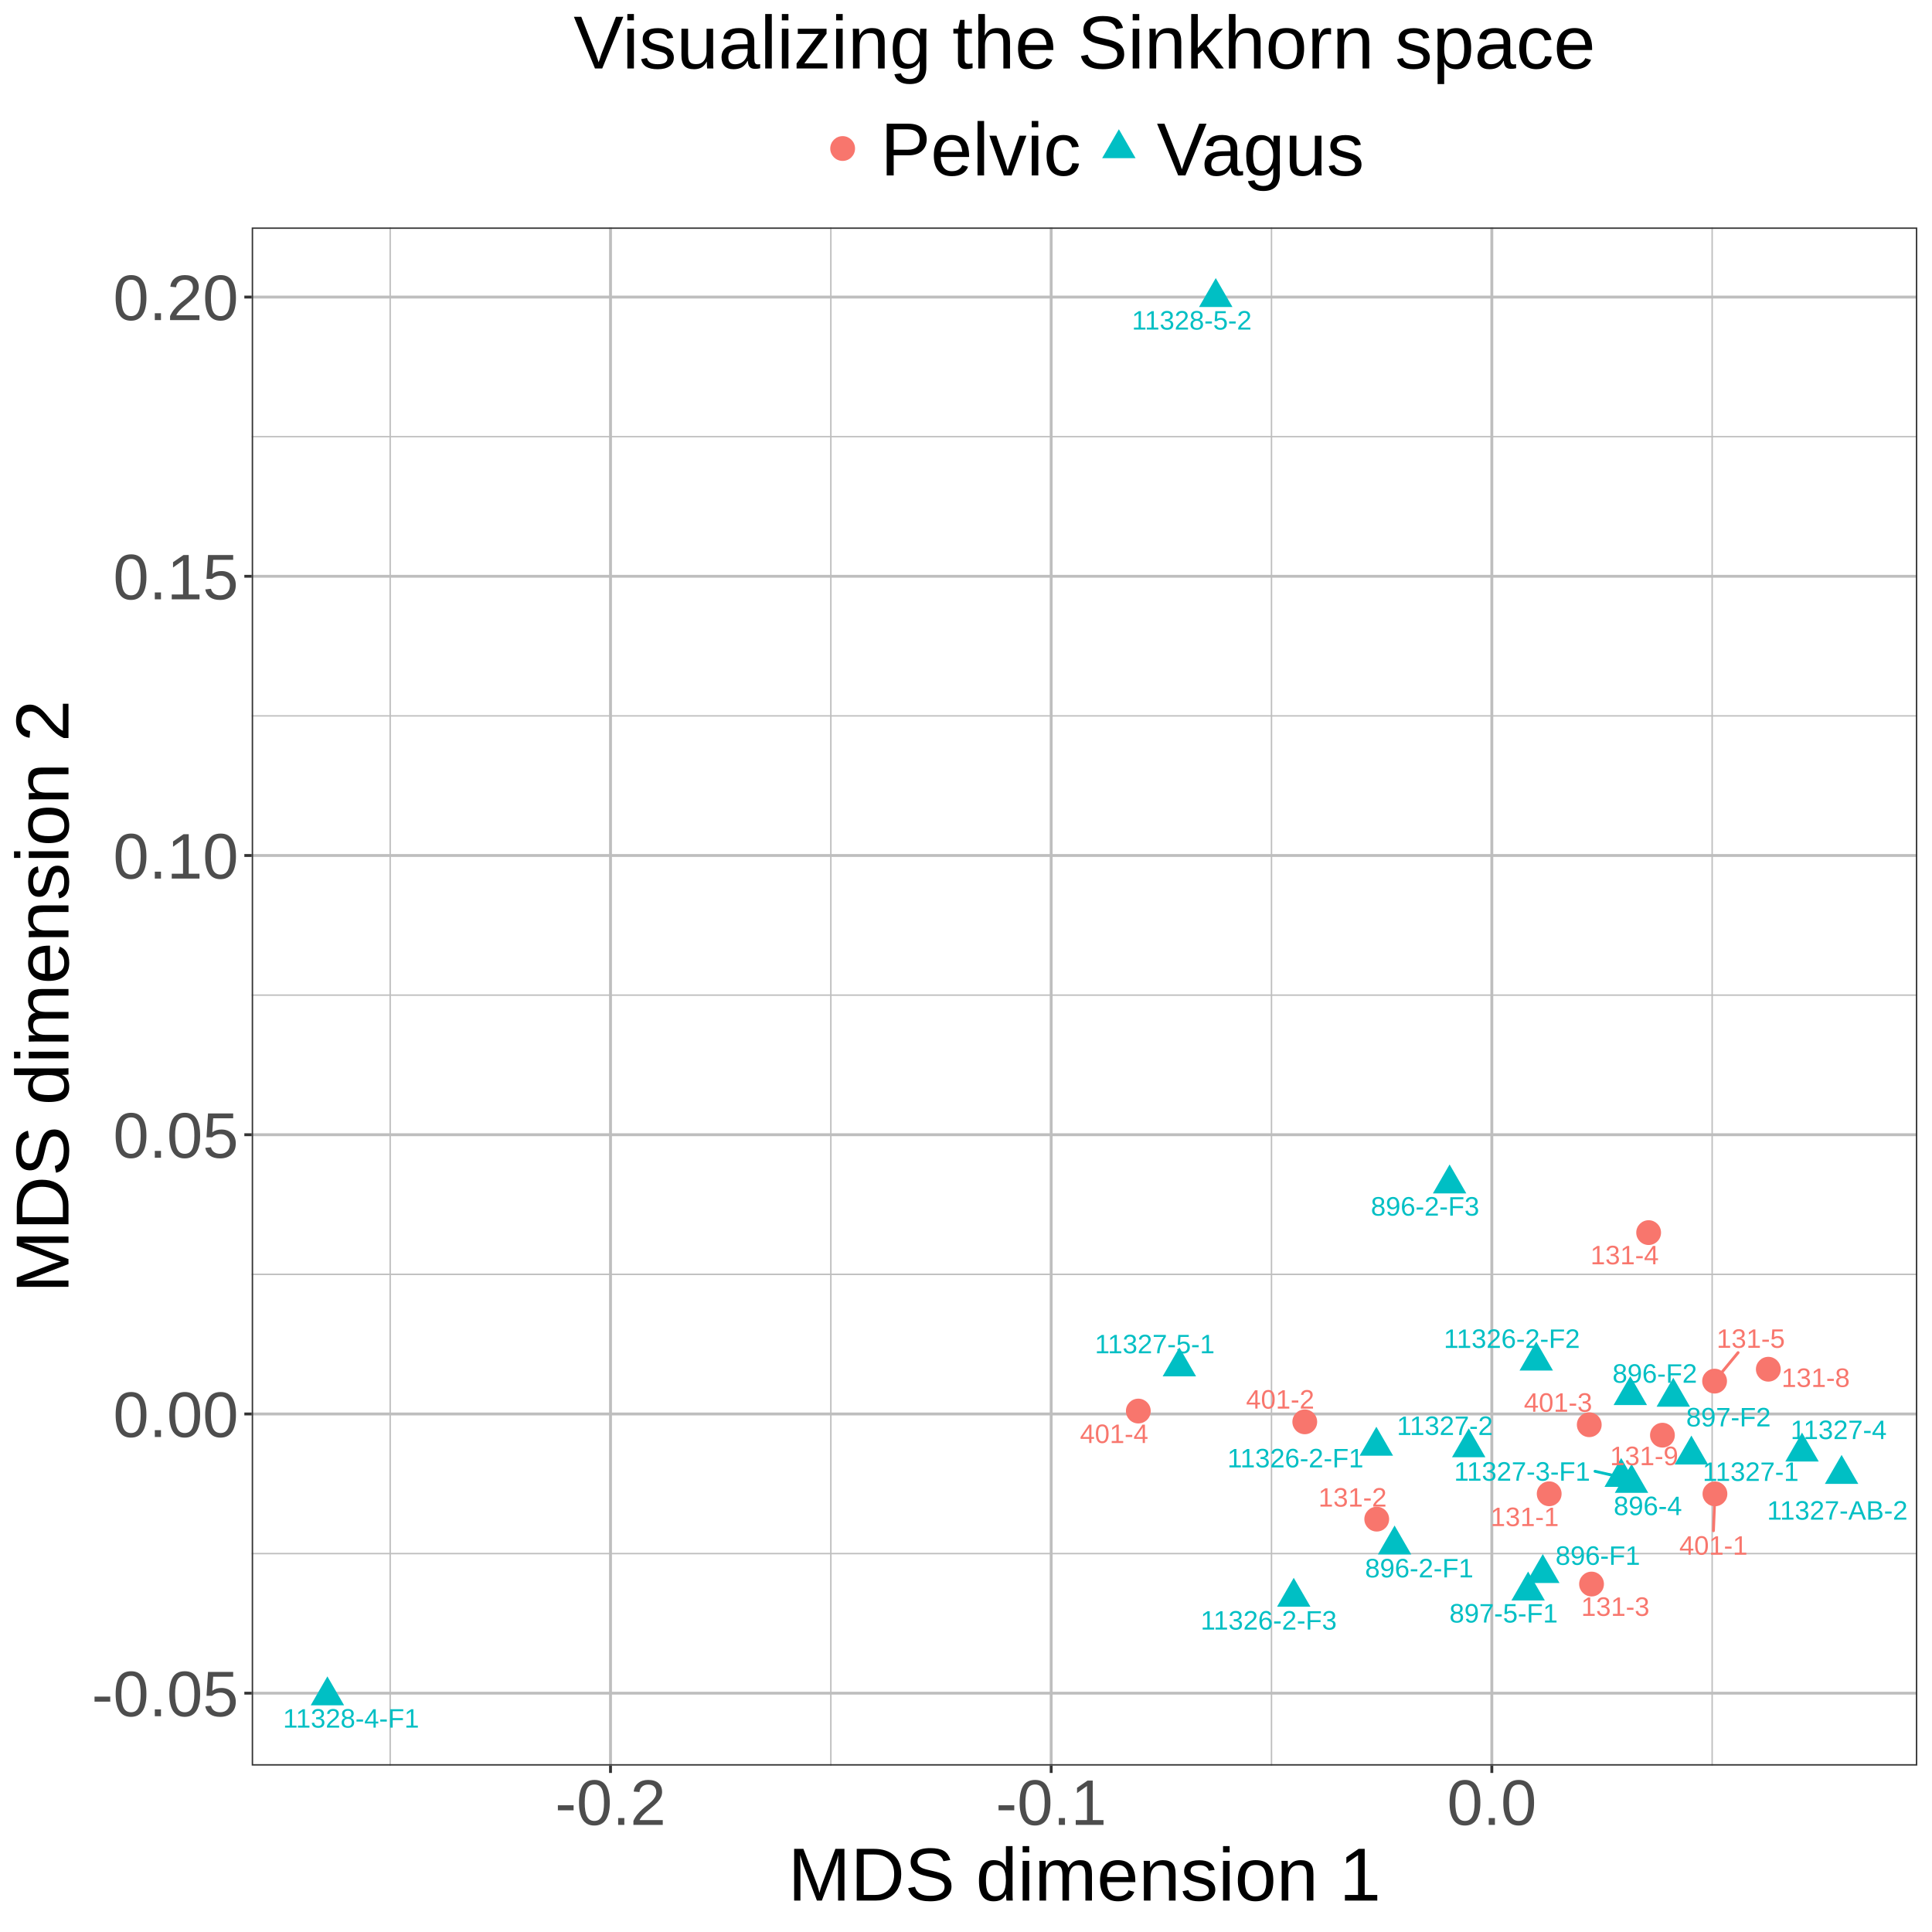
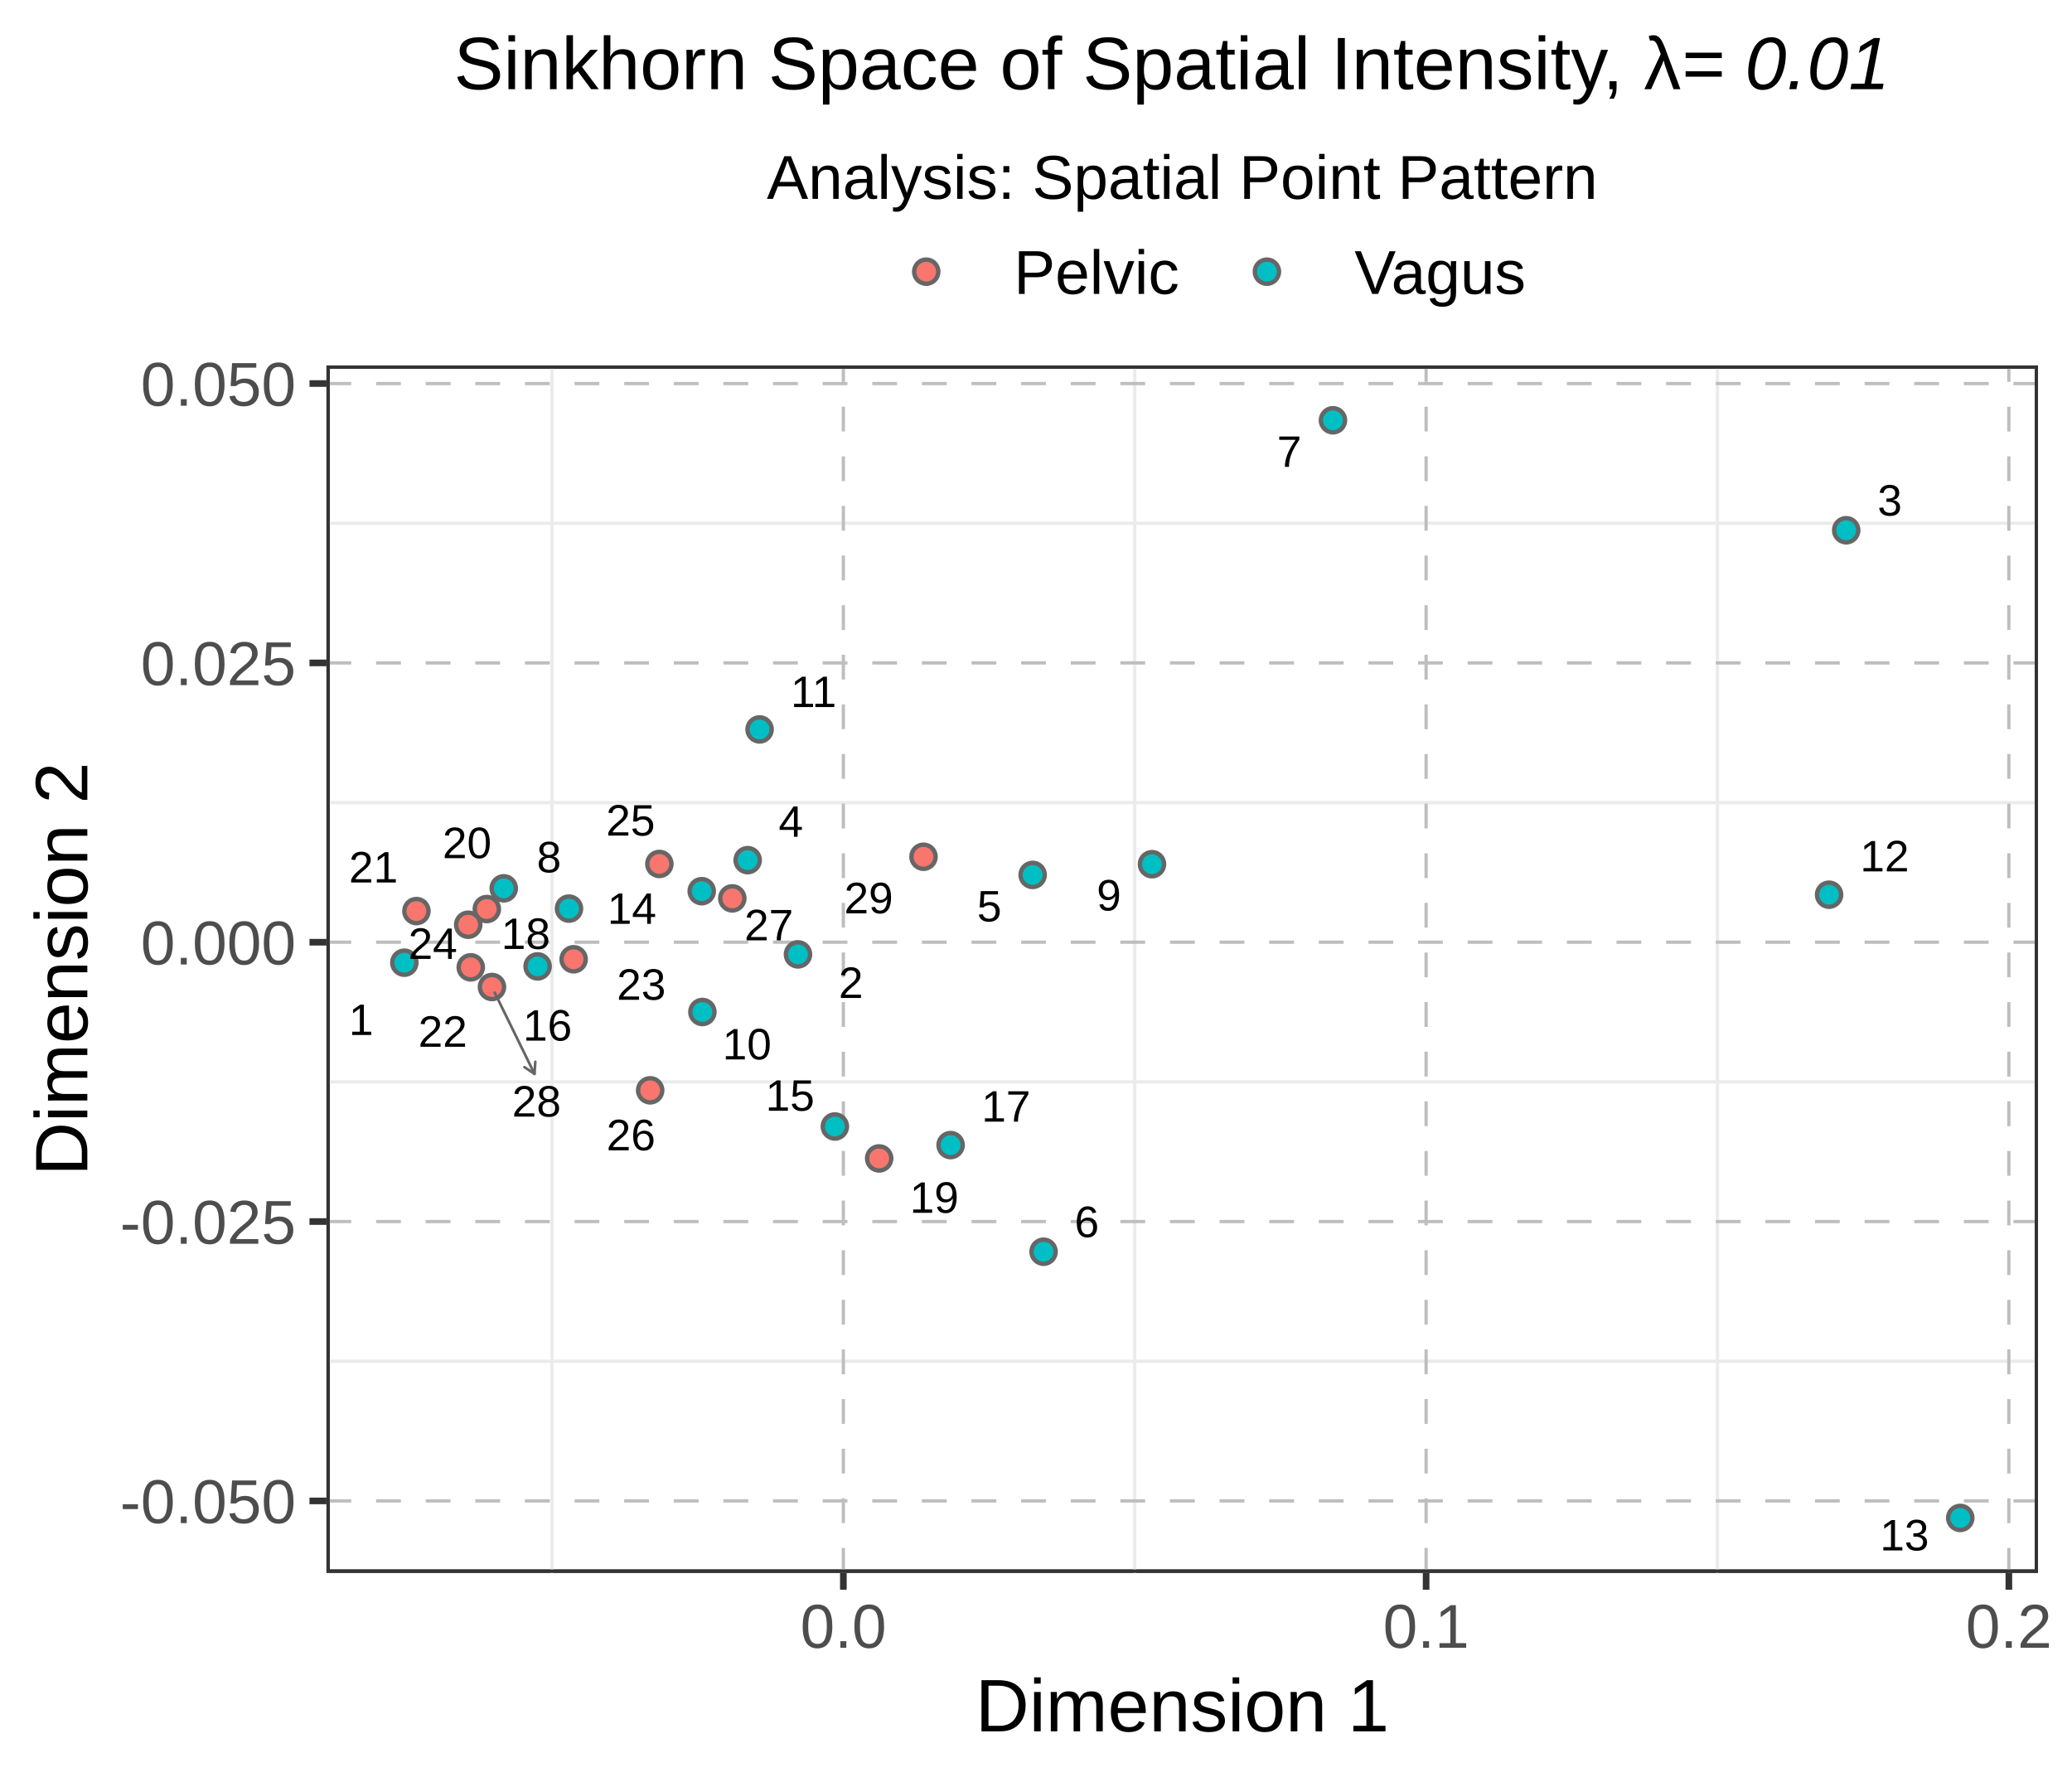
- <svg xmlns="http://www.w3.org/2000/svg" class="svglite" width="720.00pt" height="720.00pt" viewBox="0 0 720.00 720.00">
+ <svg xmlns="http://www.w3.org/2000/svg" class="svglite" width="334.08pt" height="287.28pt" viewBox="0 0 334.08 287.28">
  <defs>
    <style type="text/css">
    .svglite line, .svglite polyline, .svglite polygon, .svglite path, .svglite rect, .svglite circle {
      fill: none;
      stroke: #000000;
      stroke-linecap: round;
      stroke-linejoin: round;
      stroke-miterlimit: 10.00;
    }
    .svglite text {
      white-space: pre;
    }
  </style>
  </defs>
  <rect width="100%" height="100%" style="stroke: none; fill: #FFFFFF;" />
  <defs>
-     <clipPath id="cpMC4wMHw3MjAuMDB8MC4wMHw3MjAuMDA=">
-       <rect x="0.00" y="0.00" width="720.00" height="720.00" />
+     <clipPath id="cpMC4wMHwzMzQuMDh8MC4wMHwyODcuMjg=">
+       <rect x="0.00" y="0.00" width="334.08" height="287.28" />
    </clipPath>
  </defs>
-   <g clip-path="url(#cpMC4wMHw3MjAuMDB8MC4wMHw3MjAuMDA=)">
-     <rect x="0.00" y="0.00" width="720.00" height="720.00" style="stroke-width: 1.07; stroke: #FFFFFF; fill: #FFFFFF;" />
+   <g clip-path="url(#cpMC4wMHwzMzQuMDh8MC4wMHwyODcuMjg=)">
+     <rect x="0.00" y="-0" width="334.08" height="287.28" style="stroke-width: 1.07; stroke: #FFFFFF; fill: #FFFFFF;" />
  </g>
  <defs>
-     <clipPath id="cpOTMuODB8NzE0LjUyfDg0Ljc2fDY1Ny45OA==">
-       <rect x="93.80" y="84.76" width="620.72" height="573.22" />
+     <clipPath id="cpNTIuNjR8MzI4LjYwfDU4LjkyfDI1My41Nw==">
+       <rect x="52.64" y="58.92" width="275.96" height="194.66" />
    </clipPath>
  </defs>
-   <g clip-path="url(#cpOTMuODB8NzE0LjUyfDg0Ljc2fDY1Ny45OA==)">
-     <rect x="93.80" y="84.76" width="620.72" height="573.22" style="stroke-width: 1.07; stroke: none; fill: #FFFFFF;" />
-     <polyline points="93.80,578.97 714.52,578.97 " style="stroke-width: 0.53; stroke: #BEBEBE; stroke-linecap: butt;" />
-     <polyline points="93.80,474.91 714.52,474.91 " style="stroke-width: 0.53; stroke: #BEBEBE; stroke-linecap: butt;" />
-     <polyline points="93.80,370.85 714.52,370.85 " style="stroke-width: 0.53; stroke: #BEBEBE; stroke-linecap: butt;" />
-     <polyline points="93.80,266.79 714.52,266.79 " style="stroke-width: 0.53; stroke: #BEBEBE; stroke-linecap: butt;" />
-     <polyline points="93.80,162.73 714.52,162.73 " style="stroke-width: 0.53; stroke: #BEBEBE; stroke-linecap: butt;" />
-     <polyline points="145.41,657.98 145.41,84.76 " style="stroke-width: 0.53; stroke: #BEBEBE; stroke-linecap: butt;" />
-     <polyline points="309.63,657.98 309.63,84.76 " style="stroke-width: 0.53; stroke: #BEBEBE; stroke-linecap: butt;" />
-     <polyline points="473.85,657.98 473.85,84.76 " style="stroke-width: 0.53; stroke: #BEBEBE; stroke-linecap: butt;" />
-     <polyline points="638.07,657.98 638.07,84.76 " style="stroke-width: 0.53; stroke: #BEBEBE; stroke-linecap: butt;" />
-     <polyline points="93.80,631.00 714.52,631.00 " style="stroke-width: 1.07; stroke: #BEBEBE; stroke-linecap: butt;" />
-     <polyline points="93.80,526.94 714.52,526.94 " style="stroke-width: 1.07; stroke: #BEBEBE; stroke-linecap: butt;" />
-     <polyline points="93.80,422.88 714.52,422.88 " style="stroke-width: 1.07; stroke: #BEBEBE; stroke-linecap: butt;" />
-     <polyline points="93.80,318.82 714.52,318.82 " style="stroke-width: 1.07; stroke: #BEBEBE; stroke-linecap: butt;" />
-     <polyline points="93.80,214.76 714.52,214.76 " style="stroke-width: 1.07; stroke: #BEBEBE; stroke-linecap: butt;" />
-     <polyline points="93.80,110.70 714.52,110.70 " style="stroke-width: 1.07; stroke: #BEBEBE; stroke-linecap: butt;" />
-     <polyline points="227.52,657.98 227.52,84.76 " style="stroke-width: 1.07; stroke: #BEBEBE; stroke-linecap: butt;" />
-     <polyline points="391.74,657.98 391.74,84.76 " style="stroke-width: 1.07; stroke: #BEBEBE; stroke-linecap: butt;" />
-     <polyline points="555.96,657.98 555.96,84.76 " style="stroke-width: 1.07; stroke: #BEBEBE; stroke-linecap: butt;" />
-     <polygon points="572.52,499.97 578.74,510.75 566.29,510.75 " style="stroke-width: 0.71; stroke: none; fill: #00BFC4;" />
-     <polygon points="482.14,588.00 488.37,598.78 475.92,598.78 " style="stroke-width: 0.71; stroke: none; fill: #00BFC4;" />
-     <polygon points="512.93,531.71 519.15,542.49 506.70,542.49 " style="stroke-width: 0.71; stroke: none; fill: #00BFC4;" />
-     <polygon points="630.33,535.00 636.55,545.78 624.10,545.78 " style="stroke-width: 0.71; stroke: none; fill: #00BFC4;" />
-     <polygon points="547.35,532.30 553.57,543.08 541.12,543.08 " style="stroke-width: 0.71; stroke: none; fill: #00BFC4;" />
-     <polygon points="604.16,543.34 610.39,554.12 597.94,554.12 " style="stroke-width: 0.71; stroke: none; fill: #00BFC4;" />
-     <polygon points="671.56,533.89 677.79,544.67 665.34,544.67 " style="stroke-width: 0.71; stroke: none; fill: #00BFC4;" />
-     <polygon points="439.52,502.14 445.74,512.92 433.29,512.92 " style="stroke-width: 0.71; stroke: none; fill: #00BFC4;" />
-     <polygon points="686.31,542.20 692.53,552.99 680.08,552.99 " style="stroke-width: 0.71; stroke: none; fill: #00BFC4;" />
-     <polygon points="122.01,624.74 128.24,635.52 115.79,635.52 " style="stroke-width: 0.71; stroke: none; fill: #00BFC4;" />
-     <polygon points="453.08,103.63 459.30,114.41 446.85,114.41 " style="stroke-width: 0.71; stroke: none; fill: #00BFC4;" />
-     <polygon points="519.72,568.52 525.94,579.31 513.49,579.31 " style="stroke-width: 0.71; stroke: none; fill: #00BFC4;" />
-     <polygon points="540.22,433.96 546.45,444.74 534.00,444.74 " style="stroke-width: 0.71; stroke: none; fill: #00BFC4;" />
-     <polygon points="608.03,545.56 614.25,556.34 601.80,556.34 " style="stroke-width: 0.71; stroke: none; fill: #00BFC4;" />
-     <polygon points="574.95,579.16 581.18,589.94 568.73,589.94 " style="stroke-width: 0.71; stroke: none; fill: #00BFC4;" />
-     <polygon points="607.56,512.84 613.79,523.62 601.34,523.62 " style="stroke-width: 0.71; stroke: none; fill: #00BFC4;" />
-     <polygon points="569.49,585.67 575.71,596.45 563.26,596.45 " style="stroke-width: 0.71; stroke: none; fill: #00BFC4;" />
-     <polygon points="623.58,513.45 629.81,524.23 617.36,524.23 " style="stroke-width: 0.71; stroke: none; fill: #00BFC4;" />
-     <circle cx="577.34" cy="556.69" r="4.62" style="stroke-width: 0.71; stroke: none; fill: #F8766D;" />
-     <circle cx="513.07" cy="566.14" r="4.62" style="stroke-width: 0.71; stroke: none; fill: #F8766D;" />
-     <circle cx="593.12" cy="590.33" r="4.62" style="stroke-width: 0.71; stroke: none; fill: #F8766D;" />
-     <circle cx="614.40" cy="459.36" r="4.62" style="stroke-width: 0.71; stroke: none; fill: #F8766D;" />
-     <circle cx="638.98" cy="514.71" r="4.62" style="stroke-width: 0.71; stroke: none; fill: #F8766D;" />
-     <circle cx="659.00" cy="510.27" r="4.62" style="stroke-width: 0.71; stroke: none; fill: #F8766D;" />
-     <circle cx="619.54" cy="534.85" r="4.62" style="stroke-width: 0.71; stroke: none; fill: #F8766D;" />
-     <circle cx="639.11" cy="556.72" r="4.62" style="stroke-width: 0.71; stroke: none; fill: #F8766D;" />
-     <circle cx="486.25" cy="529.88" r="4.62" style="stroke-width: 0.71; stroke: none; fill: #F8766D;" />
-     <circle cx="592.27" cy="530.96" r="4.62" style="stroke-width: 0.71; stroke: none; fill: #F8766D;" />
-     <circle cx="424.22" cy="525.86" r="4.62" style="stroke-width: 0.71; stroke: none; fill: #F8766D;" />
-     <line x1="594.42" y1="548.31" x2="603.02" y2="550.26" style="stroke-width: 1.07; stroke: #00BFC4;" />
-     <line x1="647.73" y1="504.09" x2="639.69" y2="513.84" style="stroke-width: 1.07; stroke: #F8766D;" />
-     <line x1="638.55" y1="570.46" x2="639.06" y2="557.81" style="stroke-width: 1.07; stroke: #F8766D;" />
-     <text x="563.43" y="502.32" text-anchor="middle" style="font-size: 9.96px;fill: #00BFC4; font-family: &quot;Arial&quot;;" textLength="50.72px" lengthAdjust="spacingAndGlyphs">11326-2-F2</text>
-     <text x="472.81" y="607.30" text-anchor="middle" style="font-size: 9.96px;fill: #00BFC4; font-family: &quot;Arial&quot;;" textLength="50.72px" lengthAdjust="spacingAndGlyphs">11326-2-F3</text>
-     <text x="482.78" y="546.85" text-anchor="middle" style="font-size: 9.96px;fill: #00BFC4; font-family: &quot;Arial&quot;;" textLength="50.72px" lengthAdjust="spacingAndGlyphs">11326-2-F1</text>
-     <text x="652.43" y="551.89" text-anchor="middle" style="font-size: 9.96px;fill: #00BFC4; font-family: &quot;Arial&quot;;" textLength="35.79px" lengthAdjust="spacingAndGlyphs">11327-1</text>
-     <text x="538.47" y="534.77" text-anchor="middle" style="font-size: 9.96px;fill: #00BFC4; font-family: &quot;Arial&quot;;" textLength="35.79px" lengthAdjust="spacingAndGlyphs">11327-2</text>
-     <text x="567.26" y="551.81" text-anchor="middle" style="font-size: 9.96px;fill: #00BFC4; font-family: &quot;Arial&quot;;" textLength="50.72px" lengthAdjust="spacingAndGlyphs">11327-3-F1</text>
-     <text x="685.20" y="536.30" text-anchor="middle" style="font-size: 9.96px;fill: #00BFC4; font-family: &quot;Arial&quot;;" textLength="35.79px" lengthAdjust="spacingAndGlyphs">11327-4</text>
-     <text x="430.36" y="504.33" text-anchor="middle" style="font-size: 9.96px;fill: #00BFC4; font-family: &quot;Arial&quot;;" textLength="44.64px" lengthAdjust="spacingAndGlyphs">11327-5-1</text>
-     <text x="684.73" y="566.33" text-anchor="middle" style="font-size: 9.96px;fill: #00BFC4; font-family: &quot;Arial&quot;;" textLength="52.38px" lengthAdjust="spacingAndGlyphs">11327-AB-2</text>
-     <text x="130.84" y="643.83" text-anchor="middle" style="font-size: 9.96px;fill: #00BFC4; font-family: &quot;Arial&quot;;" textLength="50.72px" lengthAdjust="spacingAndGlyphs">11328-4-F1</text>
-     <text x="444.15" y="122.82" text-anchor="middle" style="font-size: 9.96px;fill: #00BFC4; font-family: &quot;Arial&quot;;" textLength="44.64px" lengthAdjust="spacingAndGlyphs">11328-5-2</text>
-     <text x="528.91" y="587.85" text-anchor="middle" style="font-size: 9.96px;fill: #00BFC4; font-family: &quot;Arial&quot;;" textLength="40.38px" lengthAdjust="spacingAndGlyphs">896-2-F1</text>
-     <text x="531.09" y="453.02" text-anchor="middle" style="font-size: 9.96px;fill: #00BFC4; font-family: &quot;Arial&quot;;" textLength="40.38px" lengthAdjust="spacingAndGlyphs">896-2-F3</text>
-     <text x="614.10" y="564.64" text-anchor="middle" style="font-size: 9.96px;fill: #00BFC4; font-family: &quot;Arial&quot;;" textLength="25.46px" lengthAdjust="spacingAndGlyphs">896-4</text>
-     <text x="595.47" y="583.17" text-anchor="middle" style="font-size: 9.96px;fill: #00BFC4; font-family: &quot;Arial&quot;;" textLength="31.54px" lengthAdjust="spacingAndGlyphs">896-F1</text>
-     <text x="616.70" y="515.30" text-anchor="middle" style="font-size: 9.96px;fill: #00BFC4; font-family: &quot;Arial&quot;;" textLength="31.54px" lengthAdjust="spacingAndGlyphs">896-F2</text>
-     <text x="560.36" y="604.67" text-anchor="middle" style="font-size: 9.96px;fill: #00BFC4; font-family: &quot;Arial&quot;;" textLength="40.38px" lengthAdjust="spacingAndGlyphs">897-5-F1</text>
-     <text x="644.16" y="531.58" text-anchor="middle" style="font-size: 9.96px;fill: #00BFC4; font-family: &quot;Arial&quot;;" textLength="31.54px" lengthAdjust="spacingAndGlyphs">897-F2</text>
-     <text x="568.20" y="568.73" text-anchor="middle" style="font-size: 9.96px;fill: #F8766D; font-family: &quot;Arial&quot;;" textLength="25.46px" lengthAdjust="spacingAndGlyphs">131-1</text>
-     <text x="504.07" y="561.47" text-anchor="middle" style="font-size: 9.96px;fill: #F8766D; font-family: &quot;Arial&quot;;" textLength="25.46px" lengthAdjust="spacingAndGlyphs">131-2</text>
-     <text x="601.99" y="602.19" text-anchor="middle" style="font-size: 9.96px;fill: #F8766D; font-family: &quot;Arial&quot;;" textLength="25.46px" lengthAdjust="spacingAndGlyphs">131-3</text>
-     <text x="605.44" y="471.17" text-anchor="middle" style="font-size: 9.96px;fill: #F8766D; font-family: &quot;Arial&quot;;" textLength="25.46px" lengthAdjust="spacingAndGlyphs">131-4</text>
-     <text x="652.46" y="502.29" text-anchor="middle" style="font-size: 9.96px;fill: #F8766D; font-family: &quot;Arial&quot;;" textLength="25.46px" lengthAdjust="spacingAndGlyphs">131-5</text>
-     <text x="676.65" y="516.88" text-anchor="middle" style="font-size: 9.96px;fill: #F8766D; font-family: &quot;Arial&quot;;" textLength="25.46px" lengthAdjust="spacingAndGlyphs">131-8</text>
-     <text x="612.73" y="546.02" text-anchor="middle" style="font-size: 9.96px;fill: #F8766D; font-family: &quot;Arial&quot;;" textLength="25.46px" lengthAdjust="spacingAndGlyphs">131-9</text>
-     <text x="638.55" y="579.39" text-anchor="middle" style="font-size: 9.96px;fill: #F8766D; font-family: &quot;Arial&quot;;" textLength="25.46px" lengthAdjust="spacingAndGlyphs">401-1</text>
-     <text x="477.09" y="524.95" text-anchor="middle" style="font-size: 9.96px;fill: #F8766D; font-family: &quot;Arial&quot;;" textLength="25.46px" lengthAdjust="spacingAndGlyphs">401-2</text>
-     <text x="580.64" y="526.12" text-anchor="middle" style="font-size: 9.96px;fill: #F8766D; font-family: &quot;Arial&quot;;" textLength="25.46px" lengthAdjust="spacingAndGlyphs">401-3</text>
-     <text x="415.20" y="537.77" text-anchor="middle" style="font-size: 9.96px;fill: #F8766D; font-family: &quot;Arial&quot;;" textLength="25.46px" lengthAdjust="spacingAndGlyphs">401-4</text>
-     <rect x="93.80" y="84.76" width="620.72" height="573.22" style="stroke-width: 1.07; stroke: #333333;" />
+   <g clip-path="url(#cpNTIuNjR8MzI4LjYwfDU4LjkyfDI1My41Nw==)">
+     <rect x="52.64" y="58.92" width="275.96" height="194.66" style="stroke-width: 1.07; fill: #FFFFFF;" />
+     <polyline points="52.64,219.47 328.60,219.47 " style="stroke-width: 0.53; stroke: #EBEBEB; stroke-linecap: butt;" />
+     <polyline points="52.64,174.43 328.60,174.43 " style="stroke-width: 0.53; stroke: #EBEBEB; stroke-linecap: butt;" />
+     <polyline points="52.64,129.40 328.60,129.40 " style="stroke-width: 0.53; stroke: #EBEBEB; stroke-linecap: butt;" />
+     <polyline points="52.64,84.36 328.60,84.36 " style="stroke-width: 0.53; stroke: #EBEBEB; stroke-linecap: butt;" />
+     <polyline points="89.00,253.57 89.00,58.92 " style="stroke-width: 0.53; stroke: #EBEBEB; stroke-linecap: butt;" />
+     <polyline points="182.96,253.57 182.96,58.92 " style="stroke-width: 0.53; stroke: #EBEBEB; stroke-linecap: butt;" />
+     <polyline points="276.92,253.57 276.92,58.92 " style="stroke-width: 0.53; stroke: #EBEBEB; stroke-linecap: butt;" />
+     <polyline points="52.64,241.99 328.60,241.99 " style="stroke-width: 0.53; stroke: #BEBEBE; stroke-dasharray: 4.00,4.00; stroke-linecap: butt;" />
+     <polyline points="52.64,196.95 328.60,196.95 " style="stroke-width: 0.53; stroke: #BEBEBE; stroke-dasharray: 4.00,4.00; stroke-linecap: butt;" />
+     <polyline points="52.64,151.91 328.60,151.91 " style="stroke-width: 0.53; stroke: #BEBEBE; stroke-dasharray: 4.00,4.00; stroke-linecap: butt;" />
+     <polyline points="52.64,106.88 328.60,106.88 " style="stroke-width: 0.53; stroke: #BEBEBE; stroke-dasharray: 4.00,4.00; stroke-linecap: butt;" />
+     <polyline points="52.64,61.84 328.60,61.84 " style="stroke-width: 0.53; stroke: #BEBEBE; stroke-dasharray: 4.00,4.00; stroke-linecap: butt;" />
+     <polyline points="135.98,253.57 135.98,58.92 " style="stroke-width: 0.53; stroke: #BEBEBE; stroke-dasharray: 4.00,4.00; stroke-linecap: butt;" />
+     <polyline points="229.94,253.57 229.94,58.92 " style="stroke-width: 0.53; stroke: #BEBEBE; stroke-dasharray: 4.00,4.00; stroke-linecap: butt;" />
+     <polyline points="323.90,253.57 323.90,58.92 " style="stroke-width: 0.53; stroke: #BEBEBE; stroke-dasharray: 4.00,4.00; stroke-linecap: butt;" />
+     <circle cx="65.19" cy="155.21" r="1.95" style="stroke-width: 0.71; stroke: #666666; fill: #00BFC4;" />
+     <circle cx="128.66" cy="153.87" r="1.95" style="stroke-width: 0.71; stroke: #666666; fill: #00BFC4;" />
+     <circle cx="294.91" cy="144.25" r="1.95" style="stroke-width: 0.71; stroke: #666666; fill: #00BFC4;" />
+     <circle cx="316.06" cy="244.73" r="1.95" style="stroke-width: 0.71; stroke: #666666; fill: #00BFC4;" />
+     <circle cx="297.67" cy="85.49" r="1.95" style="stroke-width: 0.71; stroke: #666666; fill: #00BFC4;" />
+     <circle cx="120.55" cy="138.68" r="1.95" style="stroke-width: 0.71; stroke: #666666; fill: #00BFC4;" />
+     <circle cx="166.50" cy="141.06" r="1.95" style="stroke-width: 0.71; stroke: #666666; fill: #00BFC4;" />
+     <circle cx="113.14" cy="143.68" r="1.95" style="stroke-width: 0.71; stroke: #666666; fill: #00BFC4;" />
+     <circle cx="168.26" cy="201.81" r="1.95" style="stroke-width: 0.71; stroke: #666666; fill: #00BFC4;" />
+     <circle cx="214.92" cy="67.76" r="1.95" style="stroke-width: 0.71; stroke: #666666; fill: #00BFC4;" />
+     <circle cx="81.22" cy="143.22" r="1.95" style="stroke-width: 0.71; stroke: #666666; fill: #00BFC4;" />
+     <circle cx="185.74" cy="139.33" r="1.95" style="stroke-width: 0.71; stroke: #666666; fill: #00BFC4;" />
+     <circle cx="113.25" cy="163.16" r="1.95" style="stroke-width: 0.71; stroke: #666666; fill: #00BFC4;" />
+     <circle cx="122.47" cy="117.60" r="1.95" style="stroke-width: 0.71; stroke: #666666; fill: #00BFC4;" />
+     <circle cx="134.61" cy="181.62" r="1.95" style="stroke-width: 0.71; stroke: #666666; fill: #00BFC4;" />
+     <circle cx="86.68" cy="155.81" r="1.95" style="stroke-width: 0.71; stroke: #666666; fill: #00BFC4;" />
+     <circle cx="153.27" cy="184.62" r="1.95" style="stroke-width: 0.71; stroke: #666666; fill: #00BFC4;" />
+     <circle cx="91.74" cy="146.49" r="1.95" style="stroke-width: 0.71; stroke: #666666; fill: #00BFC4;" />
+     <circle cx="141.75" cy="186.77" r="1.95" style="stroke-width: 0.71; stroke: #666666; fill: #F8766D;" />
+     <circle cx="78.49" cy="146.56" r="1.95" style="stroke-width: 0.71; stroke: #666666; fill: #F8766D;" />
+     <circle cx="67.14" cy="146.89" r="1.95" style="stroke-width: 0.71; stroke: #666666; fill: #F8766D;" />
+     <circle cx="75.90" cy="155.96" r="1.95" style="stroke-width: 0.71; stroke: #666666; fill: #F8766D;" />
+     <circle cx="92.49" cy="154.66" r="1.95" style="stroke-width: 0.71; stroke: #666666; fill: #F8766D;" />
+     <circle cx="75.49" cy="149.09" r="1.95" style="stroke-width: 0.71; stroke: #666666; fill: #F8766D;" />
+     <circle cx="106.31" cy="139.29" r="1.95" style="stroke-width: 0.71; stroke: #666666; fill: #F8766D;" />
+     <circle cx="104.83" cy="175.79" r="1.95" style="stroke-width: 0.71; stroke: #666666; fill: #F8766D;" />
+     <circle cx="118.07" cy="144.84" r="1.95" style="stroke-width: 0.71; stroke: #666666; fill: #F8766D;" />
+     <circle cx="79.32" cy="159.13" r="1.95" style="stroke-width: 0.71; stroke: #666666; fill: #F8766D;" />
+     <circle cx="148.90" cy="138.13" r="1.95" style="stroke-width: 0.71; stroke: #666666; fill: #F8766D;" />
+     <line x1="86.18" y1="173.14" x2="79.77" y2="160.05" style="stroke-width: 0.43; stroke: #666666;" />
+     <polyline points="84.56,172.05 86.18,173.14 86.31,171.19 " style="stroke-width: 0.43; stroke: #666666;" />
+     <text x="58.22" y="166.87" text-anchor="middle" style="font-size: 7.11px; font-family: &quot;Arial&quot;;" textLength="3.95px" lengthAdjust="spacingAndGlyphs">1</text>
+     <text x="137.20" y="160.90" text-anchor="middle" style="font-size: 7.11px; font-family: &quot;Arial&quot;;" textLength="3.95px" lengthAdjust="spacingAndGlyphs">2</text>
+     <text x="303.87" y="140.49" text-anchor="middle" style="font-size: 7.11px; font-family: &quot;Arial&quot;;" textLength="7.91px" lengthAdjust="spacingAndGlyphs">12</text>
+     <text x="307.07" y="249.97" text-anchor="middle" style="font-size: 7.11px; font-family: &quot;Arial&quot;;" textLength="7.91px" lengthAdjust="spacingAndGlyphs">13</text>
+     <text x="304.70" y="83.13" text-anchor="middle" style="font-size: 7.11px; font-family: &quot;Arial&quot;;" textLength="3.95px" lengthAdjust="spacingAndGlyphs">3</text>
+     <text x="127.52" y="134.91" text-anchor="middle" style="font-size: 7.11px; font-family: &quot;Arial&quot;;" textLength="3.95px" lengthAdjust="spacingAndGlyphs">4</text>
+     <text x="159.52" y="148.56" text-anchor="middle" style="font-size: 7.11px; font-family: &quot;Arial&quot;;" textLength="3.95px" lengthAdjust="spacingAndGlyphs">5</text>
+     <text x="101.88" y="148.95" text-anchor="middle" style="font-size: 7.11px; font-family: &quot;Arial&quot;;" textLength="7.91px" lengthAdjust="spacingAndGlyphs">14</text>
+     <text x="175.23" y="199.46" text-anchor="middle" style="font-size: 7.11px; font-family: &quot;Arial&quot;;" textLength="3.95px" lengthAdjust="spacingAndGlyphs">6</text>
+     <text x="207.88" y="75.27" text-anchor="middle" style="font-size: 7.11px; font-family: &quot;Arial&quot;;" textLength="3.95px" lengthAdjust="spacingAndGlyphs">7</text>
+     <text x="88.52" y="140.65" text-anchor="middle" style="font-size: 7.11px; font-family: &quot;Arial&quot;;" textLength="3.95px" lengthAdjust="spacingAndGlyphs">8</text>
+     <text x="178.80" y="146.80" text-anchor="middle" style="font-size: 7.11px; font-family: &quot;Arial&quot;;" textLength="3.95px" lengthAdjust="spacingAndGlyphs">9</text>
+     <text x="120.44" y="170.81" text-anchor="middle" style="font-size: 7.11px; font-family: &quot;Arial&quot;;" textLength="7.91px" lengthAdjust="spacingAndGlyphs">10</text>
+     <text x="131.18" y="114.00" text-anchor="middle" style="font-size: 7.11px; font-family: &quot;Arial&quot;;" textLength="7.38px" lengthAdjust="spacingAndGlyphs">11</text>
+     <text x="127.38" y="179.08" text-anchor="middle" style="font-size: 7.11px; font-family: &quot;Arial&quot;;" textLength="7.91px" lengthAdjust="spacingAndGlyphs">15</text>
+     <text x="88.28" y="167.78" text-anchor="middle" style="font-size: 7.11px; font-family: &quot;Arial&quot;;" textLength="7.91px" lengthAdjust="spacingAndGlyphs">16</text>
+     <text x="162.21" y="180.84" text-anchor="middle" style="font-size: 7.11px; font-family: &quot;Arial&quot;;" textLength="7.91px" lengthAdjust="spacingAndGlyphs">17</text>
+     <text x="84.77" y="153.00" text-anchor="middle" style="font-size: 7.11px; font-family: &quot;Arial&quot;;" textLength="7.91px" lengthAdjust="spacingAndGlyphs">18</text>
+     <text x="150.64" y="195.54" text-anchor="middle" style="font-size: 7.11px; font-family: &quot;Arial&quot;;" textLength="7.91px" lengthAdjust="spacingAndGlyphs">19</text>
+     <text x="75.30" y="138.36" text-anchor="middle" style="font-size: 7.11px; font-family: &quot;Arial&quot;;" textLength="7.91px" lengthAdjust="spacingAndGlyphs">20</text>
+     <text x="60.21" y="142.28" text-anchor="middle" style="font-size: 7.11px; font-family: &quot;Arial&quot;;" textLength="7.91px" lengthAdjust="spacingAndGlyphs">21</text>
+     <text x="71.39" y="168.77" text-anchor="middle" style="font-size: 7.11px; font-family: &quot;Arial&quot;;" textLength="7.91px" lengthAdjust="spacingAndGlyphs">22</text>
+     <text x="103.40" y="161.19" text-anchor="middle" style="font-size: 7.11px; font-family: &quot;Arial&quot;;" textLength="7.91px" lengthAdjust="spacingAndGlyphs">23</text>
+     <text x="69.78" y="154.60" text-anchor="middle" style="font-size: 7.11px; font-family: &quot;Arial&quot;;" textLength="7.91px" lengthAdjust="spacingAndGlyphs">24</text>
+     <text x="101.67" y="134.72" text-anchor="middle" style="font-size: 7.11px; font-family: &quot;Arial&quot;;" textLength="7.91px" lengthAdjust="spacingAndGlyphs">25</text>
+     <text x="101.73" y="185.46" text-anchor="middle" style="font-size: 7.11px; font-family: &quot;Arial&quot;;" textLength="7.91px" lengthAdjust="spacingAndGlyphs">26</text>
+     <text x="123.97" y="151.61" text-anchor="middle" style="font-size: 7.11px; font-family: &quot;Arial&quot;;" textLength="7.91px" lengthAdjust="spacingAndGlyphs">27</text>
+     <text x="86.51" y="180.03" text-anchor="middle" style="font-size: 7.11px; font-family: &quot;Arial&quot;;" textLength="7.91px" lengthAdjust="spacingAndGlyphs">28</text>
+     <text x="140.06" y="147.25" text-anchor="middle" style="font-size: 7.11px; font-family: &quot;Arial&quot;;" textLength="7.91px" lengthAdjust="spacingAndGlyphs">29</text>
+     <rect x="52.64" y="58.92" width="275.96" height="194.66" style="stroke-width: 1.07; stroke: #333333;" />
  </g>
-   <g clip-path="url(#cpMC4wMHw3MjAuMDB8MC4wMHw3MjAuMDA=)">
-     <text x="88.87" y="639.59" text-anchor="end" style="font-size: 24.00px;fill: #4D4D4D; font-family: &quot;Arial&quot;;" textLength="54.71px" lengthAdjust="spacingAndGlyphs">-0.05</text>
-     <text x="88.87" y="535.53" text-anchor="end" style="font-size: 24.00px;fill: #4D4D4D; font-family: &quot;Arial&quot;;" textLength="46.71px" lengthAdjust="spacingAndGlyphs">0.00</text>
-     <text x="88.87" y="431.47" text-anchor="end" style="font-size: 24.00px;fill: #4D4D4D; font-family: &quot;Arial&quot;;" textLength="46.71px" lengthAdjust="spacingAndGlyphs">0.05</text>
-     <text x="88.87" y="327.41" text-anchor="end" style="font-size: 24.00px;fill: #4D4D4D; font-family: &quot;Arial&quot;;" textLength="46.71px" lengthAdjust="spacingAndGlyphs">0.10</text>
-     <text x="88.87" y="223.35" text-anchor="end" style="font-size: 24.00px;fill: #4D4D4D; font-family: &quot;Arial&quot;;" textLength="46.71px" lengthAdjust="spacingAndGlyphs">0.15</text>
-     <text x="88.87" y="119.29" text-anchor="end" style="font-size: 24.00px;fill: #4D4D4D; font-family: &quot;Arial&quot;;" textLength="46.71px" lengthAdjust="spacingAndGlyphs">0.20</text>
-     <polyline points="91.06,631.00 93.80,631.00 " style="stroke-width: 1.07; stroke: #333333; stroke-linecap: butt;" />
-     <polyline points="91.06,526.94 93.80,526.94 " style="stroke-width: 1.07; stroke: #333333; stroke-linecap: butt;" />
-     <polyline points="91.06,422.88 93.80,422.88 " style="stroke-width: 1.07; stroke: #333333; stroke-linecap: butt;" />
-     <polyline points="91.06,318.82 93.80,318.82 " style="stroke-width: 1.07; stroke: #333333; stroke-linecap: butt;" />
-     <polyline points="91.06,214.76 93.80,214.76 " style="stroke-width: 1.07; stroke: #333333; stroke-linecap: butt;" />
-     <polyline points="91.06,110.70 93.80,110.70 " style="stroke-width: 1.07; stroke: #333333; stroke-linecap: butt;" />
-     <polyline points="227.52,660.72 227.52,657.98 " style="stroke-width: 1.07; stroke: #333333; stroke-linecap: butt;" />
-     <polyline points="391.74,660.72 391.74,657.98 " style="stroke-width: 1.07; stroke: #333333; stroke-linecap: butt;" />
-     <polyline points="555.96,660.72 555.96,657.98 " style="stroke-width: 1.07; stroke: #333333; stroke-linecap: butt;" />
-     <text x="227.52" y="680.09" text-anchor="middle" style="font-size: 24.00px;fill: #4D4D4D; font-family: &quot;Arial&quot;;" textLength="41.36px" lengthAdjust="spacingAndGlyphs">-0.2</text>
-     <text x="391.74" y="680.09" text-anchor="middle" style="font-size: 24.00px;fill: #4D4D4D; font-family: &quot;Arial&quot;;" textLength="41.36px" lengthAdjust="spacingAndGlyphs">-0.1</text>
-     <text x="555.96" y="680.09" text-anchor="middle" style="font-size: 24.00px;fill: #4D4D4D; font-family: &quot;Arial&quot;;" textLength="33.36px" lengthAdjust="spacingAndGlyphs">0.0</text>
-     <text x="293.66" y="708.28" style="font-size: 28.00px; font-family: &quot;Arial&quot;;" textLength="221.00px" lengthAdjust="spacingAndGlyphs">MDS dimension 1</text>
-     <text transform="translate(25.52,371.37) rotate(-90)" text-anchor="middle" style="font-size: 28.00px; font-family: &quot;Arial&quot;;" textLength="221.00px" lengthAdjust="spacingAndGlyphs">MDS dimension 2</text>
-     <rect x="294.43" y="36.90" width="219.46" height="36.90" style="stroke-width: 1.07; stroke: none; fill: #FFFFFF;" />
-     <rect x="305.39" y="42.38" width="17.28" height="25.94" style="stroke-width: 1.07; stroke: none; fill: #FFFFFF;" />
-     <circle cx="314.03" cy="55.35" r="4.62" style="stroke-width: 0.71; stroke: none; fill: #F8766D;" />
-     <rect x="408.33" y="42.38" width="17.28" height="25.94" style="stroke-width: 1.07; stroke: none; fill: #FFFFFF;" />
-     <polygon points="416.97,48.16 423.19,58.94 410.74,58.94 " style="stroke-width: 0.71; stroke: none; fill: #00BFC4;" />
-     <text x="328.15" y="65.37" style="font-size: 28.00px; font-family: &quot;Arial&quot;;" textLength="74.70px" lengthAdjust="spacingAndGlyphs">Pelvic</text>
-     <text x="431.09" y="65.37" style="font-size: 28.00px; font-family: &quot;Arial&quot;;" textLength="77.32px" lengthAdjust="spacingAndGlyphs">Vagus</text>
-     <text x="404.16" y="25.52" text-anchor="middle" style="font-size: 28.00px; font-family: &quot;Arial&quot;;" textLength="380.86px" lengthAdjust="spacingAndGlyphs">Visualizing the Sinkhorn space</text>
+   <g clip-path="url(#cpMC4wMHwzMzQuMDh8MC4wMHwyODcuMjg=)">
+     <text x="47.71" y="245.57" text-anchor="end" style="font-size: 10.00px;fill: #4D4D4D; font-family: &quot;Arial&quot;;" textLength="28.38px" lengthAdjust="spacingAndGlyphs">-0.050</text>
+     <text x="47.71" y="200.53" text-anchor="end" style="font-size: 10.00px;fill: #4D4D4D; font-family: &quot;Arial&quot;;" textLength="28.38px" lengthAdjust="spacingAndGlyphs">-0.025</text>
+     <text x="47.71" y="155.50" text-anchor="end" style="font-size: 10.00px;fill: #4D4D4D; font-family: &quot;Arial&quot;;" textLength="25.04px" lengthAdjust="spacingAndGlyphs">0.000</text>
+     <text x="47.71" y="110.46" text-anchor="end" style="font-size: 10.00px;fill: #4D4D4D; font-family: &quot;Arial&quot;;" textLength="25.04px" lengthAdjust="spacingAndGlyphs">0.025</text>
+     <text x="47.71" y="65.42" text-anchor="end" style="font-size: 10.00px;fill: #4D4D4D; font-family: &quot;Arial&quot;;" textLength="25.04px" lengthAdjust="spacingAndGlyphs">0.050</text>
+     <polyline points="49.90,241.99 52.64,241.99 " style="stroke-width: 1.07; stroke: #333333; stroke-linecap: butt;" />
+     <polyline points="49.90,196.95 52.64,196.95 " style="stroke-width: 1.07; stroke: #333333; stroke-linecap: butt;" />
+     <polyline points="49.90,151.91 52.64,151.91 " style="stroke-width: 1.07; stroke: #333333; stroke-linecap: butt;" />
+     <polyline points="49.90,106.88 52.64,106.88 " style="stroke-width: 1.07; stroke: #333333; stroke-linecap: butt;" />
+     <polyline points="49.90,61.84 52.64,61.84 " style="stroke-width: 1.07; stroke: #333333; stroke-linecap: butt;" />
+     <polyline points="135.98,256.31 135.98,253.57 " style="stroke-width: 1.07; stroke: #333333; stroke-linecap: butt;" />
+     <polyline points="229.94,256.31 229.94,253.57 " style="stroke-width: 1.07; stroke: #333333; stroke-linecap: butt;" />
+     <polyline points="323.90,256.31 323.90,253.57 " style="stroke-width: 1.07; stroke: #333333; stroke-linecap: butt;" />
+     <text x="135.98" y="265.67" text-anchor="middle" style="font-size: 10.00px;fill: #4D4D4D; font-family: &quot;Arial&quot;;" textLength="13.91px" lengthAdjust="spacingAndGlyphs">0.0</text>
+     <text x="229.94" y="265.67" text-anchor="middle" style="font-size: 10.00px;fill: #4D4D4D; font-family: &quot;Arial&quot;;" textLength="13.91px" lengthAdjust="spacingAndGlyphs">0.1</text>
+     <text x="323.90" y="265.67" text-anchor="middle" style="font-size: 10.00px;fill: #4D4D4D; font-family: &quot;Arial&quot;;" textLength="13.91px" lengthAdjust="spacingAndGlyphs">0.2</text>
+     <text x="157.27" y="279.14" style="font-size: 12.00px; font-family: &quot;Arial&quot;;" textLength="66.71px" lengthAdjust="spacingAndGlyphs">Dimension 1</text>
+     <text transform="translate(14.08,156.24) rotate(-90)" text-anchor="middle" style="font-size: 12.00px; font-family: &quot;Arial&quot;;" textLength="66.71px" lengthAdjust="spacingAndGlyphs">Dimension 2</text>
+     <rect x="129.74" y="29.68" width="121.75" height="28.24" style="stroke-width: 1.07; stroke: none; fill: #FFFFFF;" />
+     <rect x="140.70" y="35.16" width="17.28" height="17.28" style="stroke-width: 1.07; stroke: none; fill: #FFFFFF;" />
+     <circle cx="149.34" cy="43.80" r="1.95" style="stroke-width: 0.71; stroke: #666666; fill: #F8766D;" />
+     <rect x="195.63" y="35.16" width="17.28" height="17.28" style="stroke-width: 1.07; stroke: none; fill: #FFFFFF;" />
+     <circle cx="204.27" cy="43.80" r="1.95" style="stroke-width: 0.71; stroke: #666666; fill: #00BFC4;" />
+     <text x="163.46" y="47.38" style="font-size: 10.00px; font-family: &quot;Arial&quot;;" textLength="26.69px" lengthAdjust="spacingAndGlyphs">Pelvic</text>
+     <text x="218.39" y="47.38" style="font-size: 10.00px; font-family: &quot;Arial&quot;;" textLength="27.63px" lengthAdjust="spacingAndGlyphs">Vagus</text>
+     <text x="190.62" y="32.06" text-anchor="middle" style="font-size: 10.00px; font-family: &quot;Arial&quot;;" textLength="134.03px" lengthAdjust="spacingAndGlyphs">Analysis: Spatial Point Pattern</text>
+     <text x="73.18" y="14.38" style="font-size: 12.00px; font-family: &quot;Arial&quot;;" textLength="188.58px" lengthAdjust="spacingAndGlyphs">Sinkhorn Space of Spatial Intensity,</text>
+     <text x="261.76" y="14.38" style="font-size: 12.00px; font-family: &quot;Arial&quot;;" textLength="3.29px" lengthAdjust="spacingAndGlyphs"> </text>
+     <text x="265.05" y="14.38" style="font-size: 12.00px; font-family: &quot;Arial&quot;;" textLength="5.98px" lengthAdjust="spacingAndGlyphs">λ</text>
+     <text x="271.02" y="14.38" style="font-size: 12.00px; font-style: italic; font-family: &quot;Arial&quot;;" textLength="37.04px" lengthAdjust="spacingAndGlyphs"> = 0.01</text>
  </g>
</svg>
